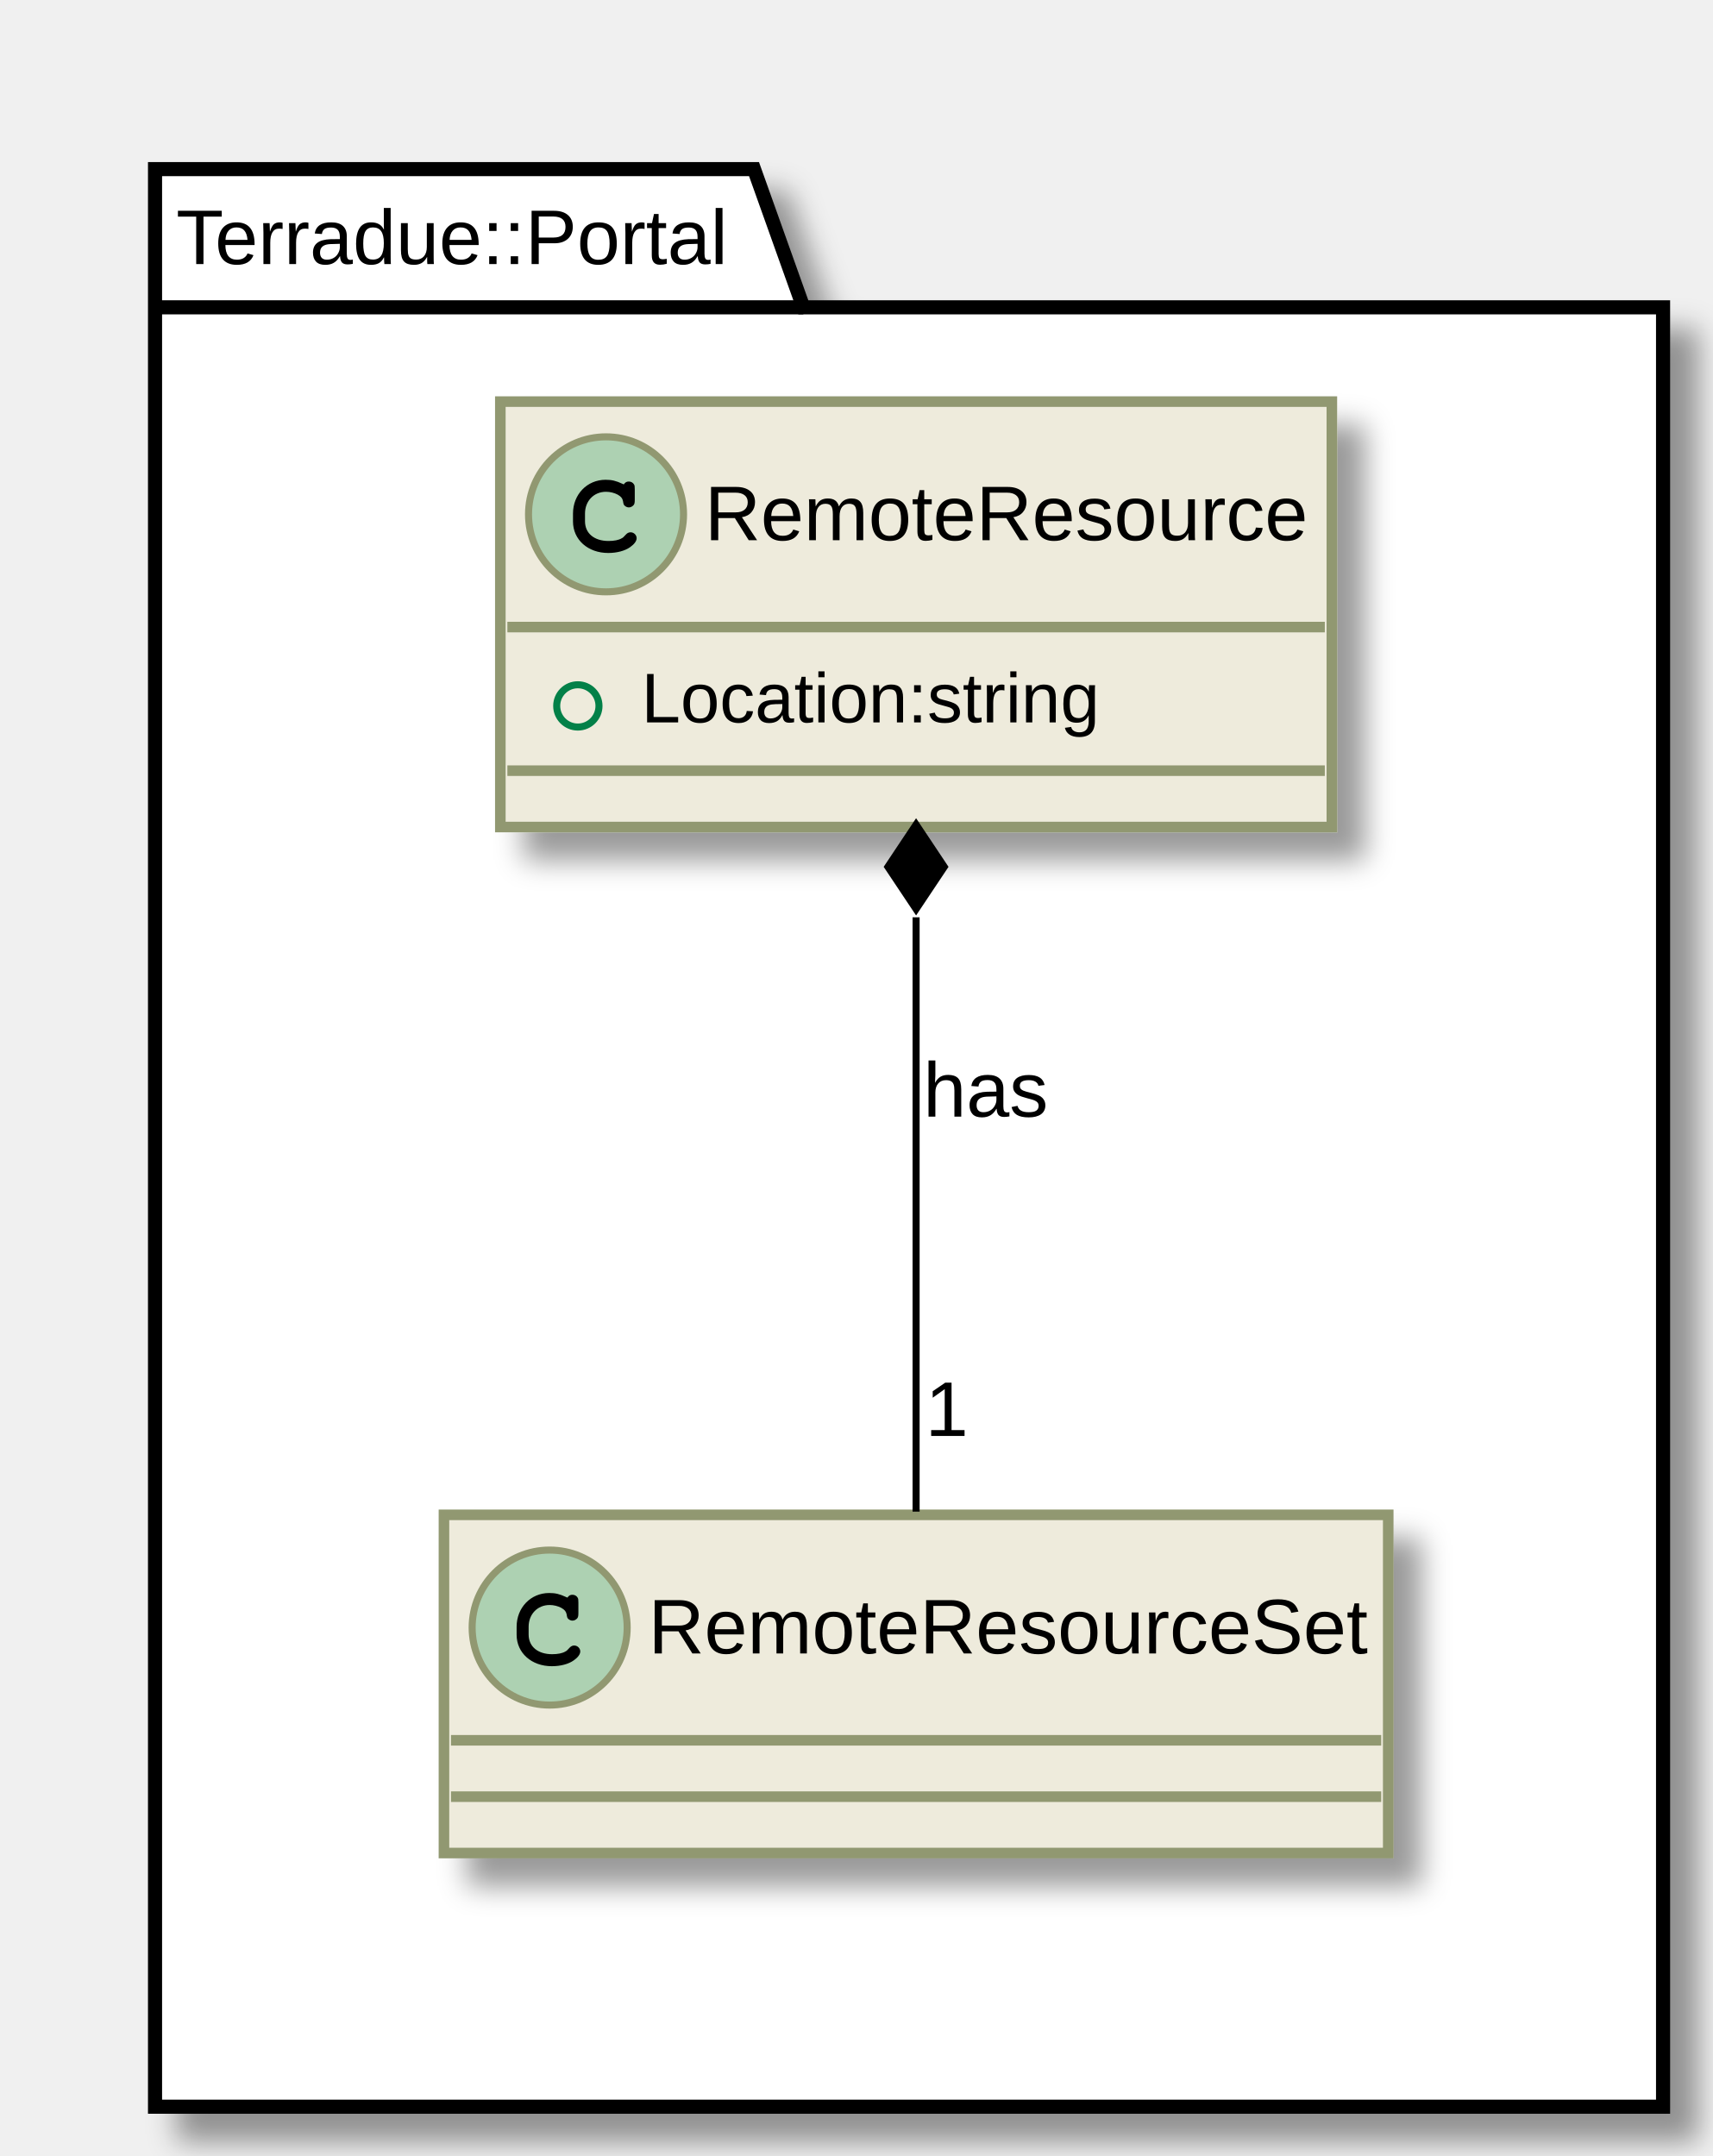
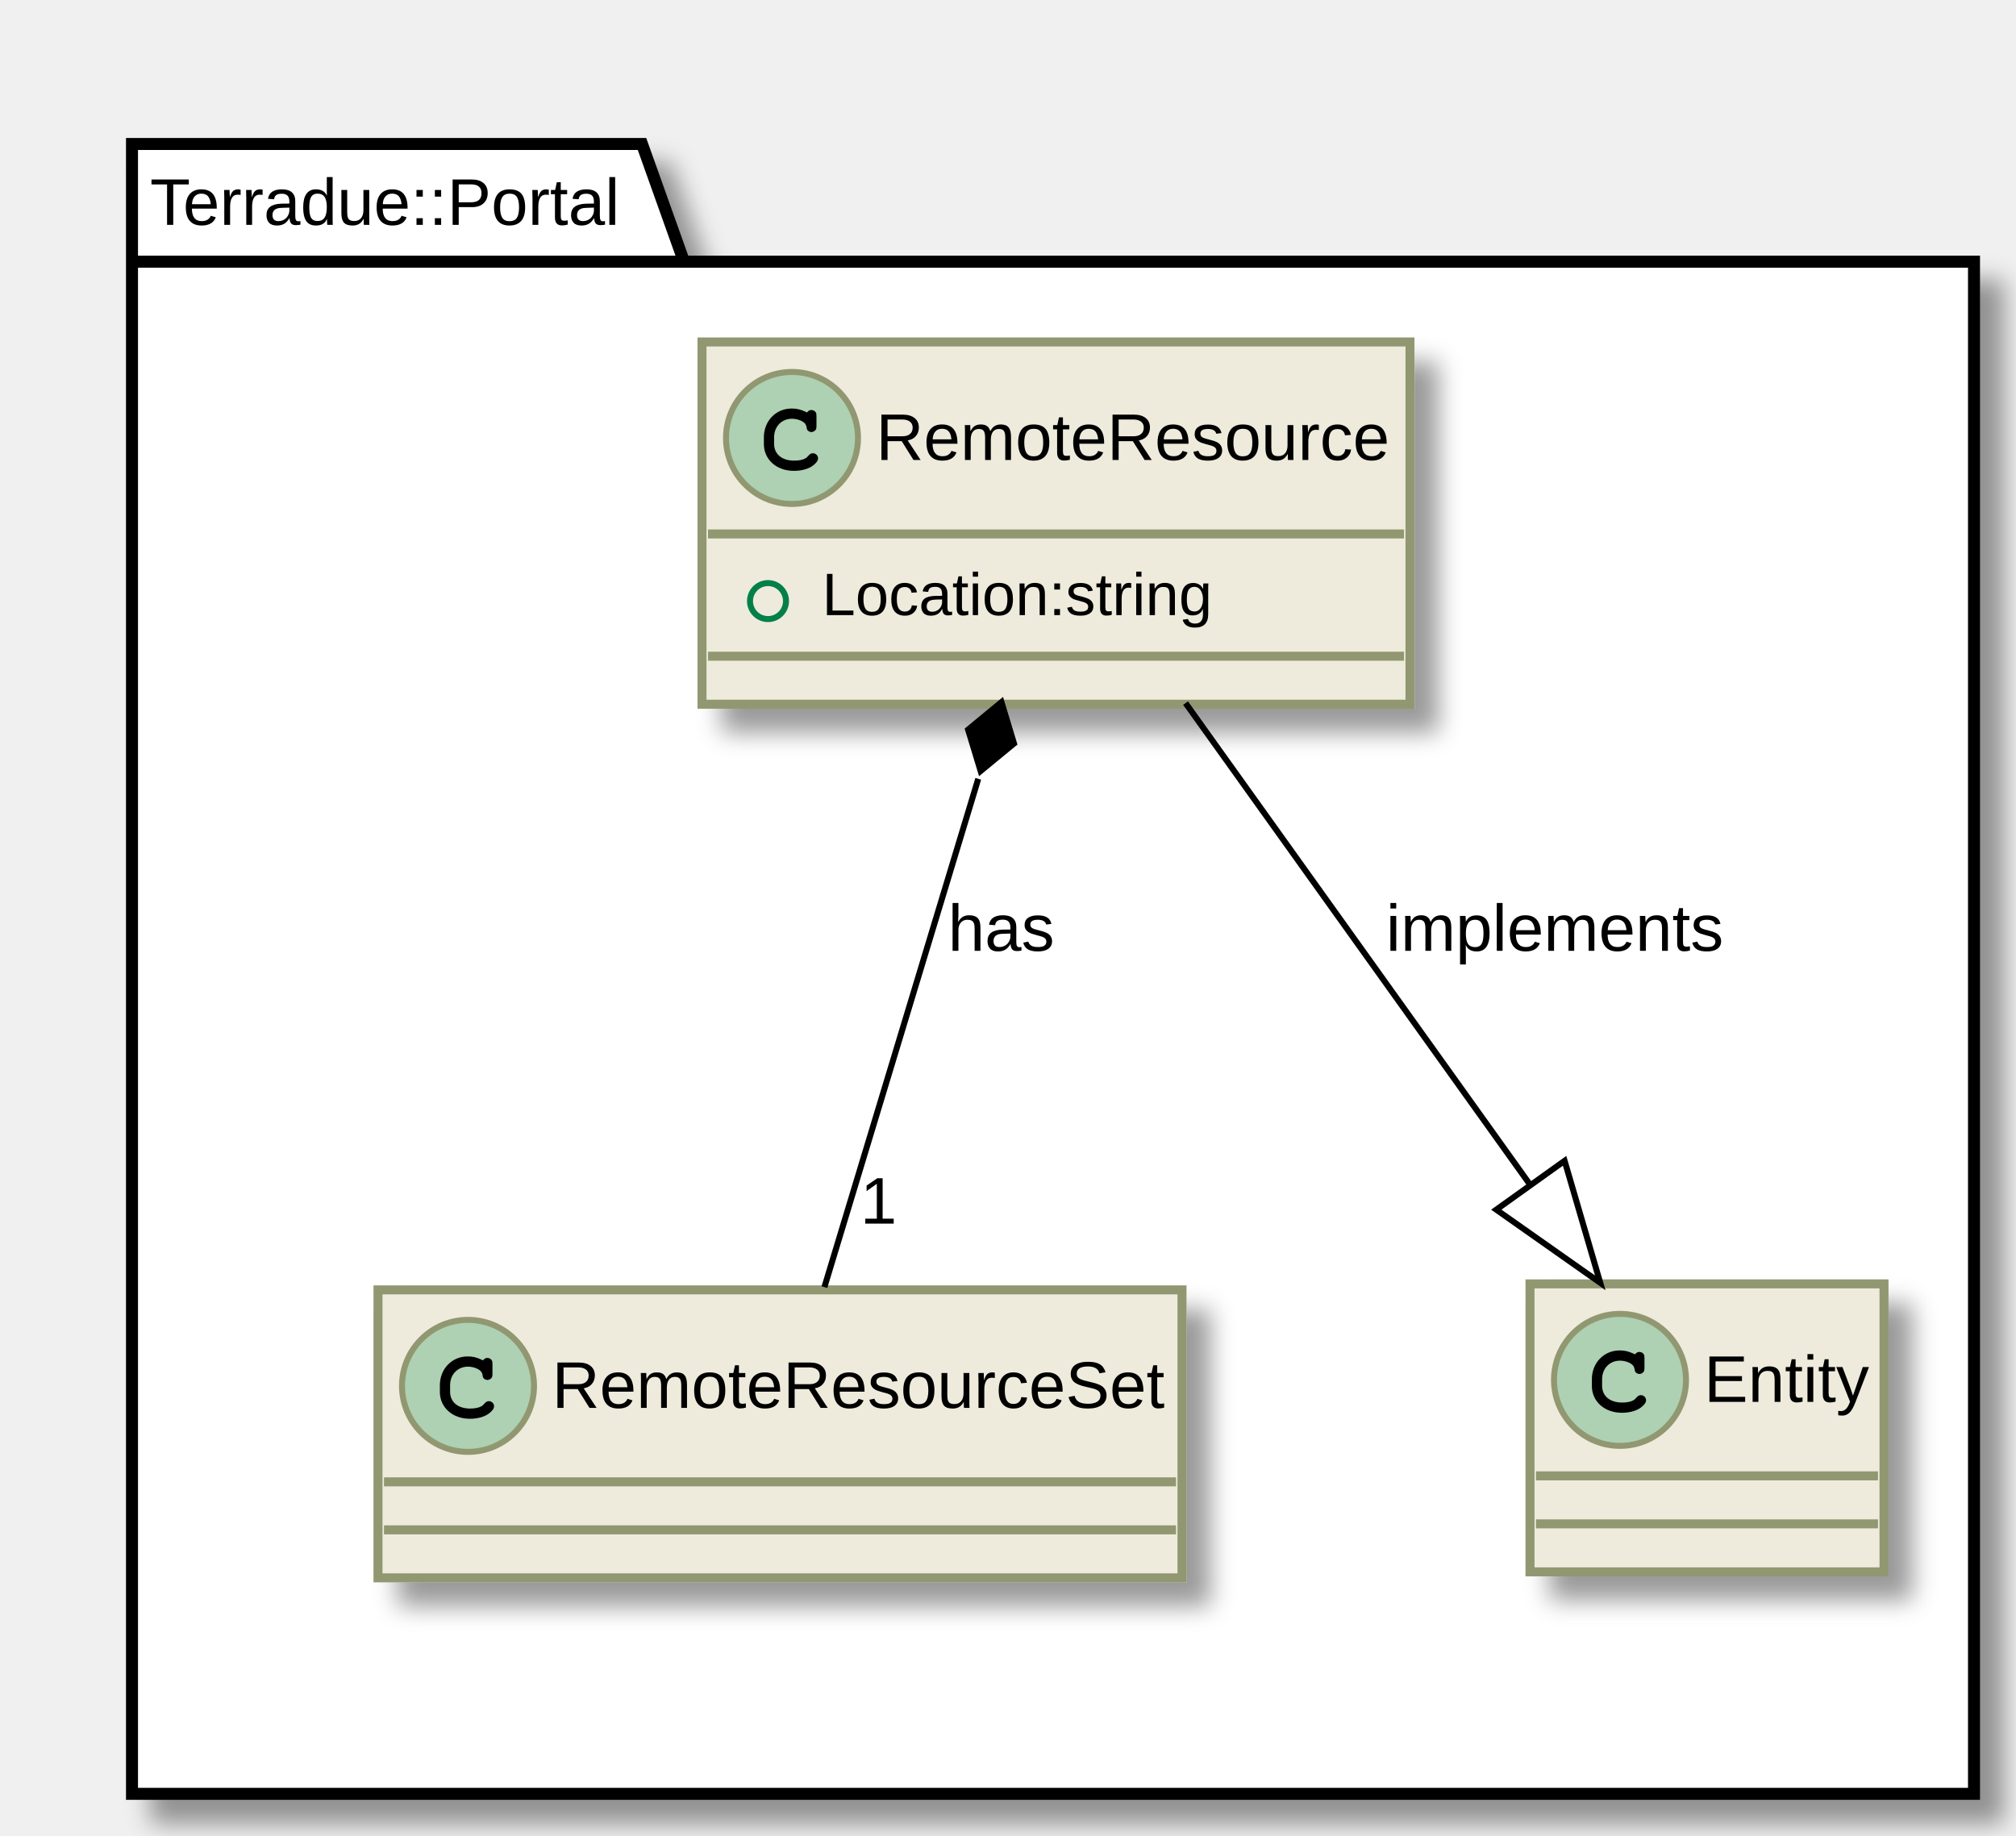
- <svg xmlns="http://www.w3.org/2000/svg" xmlns:xlink="http://www.w3.org/1999/xlink" height="306pt" style="width:243px;height:306px;" version="1.1" viewBox="0 0 243 306" width="243pt">
+ <svg xmlns="http://www.w3.org/2000/svg" xmlns:xlink="http://www.w3.org/1999/xlink" height="306pt" style="width:336px;height:306px;" version="1.1" viewBox="0 0 336 306" width="336pt">
  <defs>
    <filter height="300%" id="f1" width="300%" x="-1" y="-1">
      <feGaussianBlur result="blurOut" stdDeviation="2.0" />
      <feColorMatrix in="blurOut" result="blurOut2" type="matrix" values="0 0 0 0 0 0 0 0 0 0 0 0 0 0 0 0 0 0 .4 0" />
      <feOffset dx="4.0" dy="4.0" in="blurOut2" result="blurOut3" />
      <feBlend in="SourceGraphic" in2="blurOut3" mode="normal" />
    </filter>
  </defs>
  <g>
-     <polygon fill="#FFFFFF" filter="url(#f1)" points="22,24,107,24,114,43.618,236,43.618,236,299,22,299,22,24" style="stroke: #000000; stroke-width: 2.0;" />
+     <polygon fill="#FFFFFF" filter="url(#f1)" points="22,24,107,24,114,43.618,329,43.618,329,299,22,299,22,24" style="stroke: #000000; stroke-width: 2.0;" />
    <line style="stroke: #000000; stroke-width: 2.0;" x1="22" x2="114" y1="43.618" y2="43.618" />
    <text fill="#000000" font-family="Arial" font-size="11" lengthAdjust="spacingAndGlyphs" textLength="79" x="25" y="37.483">Terradue::Portal</text>
    <a target="_top" xlink:href="../information/classes/class_terradue_1_1_portal_1_1_remote_resource.html" xlink:title="../information/classes/class_terradue_1_1_portal_1_1_remote_resource.html">
-       <rect fill="#EEEBDC" filter="url(#f1)" height="60.38" style="stroke: #919871; stroke-width: 1.5;" width="118" x="71" y="57" />
-       <ellipse cx="86" cy="73" fill="#ADD1B2" rx="11" ry="11" style="stroke: #919871; stroke-width: 1.0;" />
-       <path d="M88.344,68.672 C87.406,68.234 86.812,68.094 85.938,68.094 C83.312,68.094 81.312,70.172 81.312,72.891 L81.312,74.016 C81.312,76.594 83.422,78.484 86.312,78.484 C87.531,78.484 88.688,78.188 89.438,77.641 C90.016,77.234 90.344,76.781 90.344,76.391 C90.344,75.938 89.953,75.547 89.484,75.547 C89.266,75.547 89.062,75.625 88.875,75.812 C88.422,76.297 88.422,76.297 88.234,76.391 C87.812,76.656 87.125,76.781 86.359,76.781 C84.312,76.781 83.016,75.688 83.016,73.984 L83.016,72.891 C83.016,71.109 84.266,69.797 86,69.797 C86.578,69.797 87.188,69.953 87.656,70.203 C88.141,70.484 88.312,70.703 88.406,71.109 C88.469,71.516 88.5,71.641 88.641,71.766 C88.781,71.906 89.016,72.016 89.234,72.016 C89.5,72.016 89.766,71.875 89.938,71.656 C90.047,71.5 90.078,71.312 90.078,70.891 L90.078,69.469 C90.078,69.031 90.062,68.906 89.969,68.75 C89.812,68.484 89.531,68.344 89.234,68.344 C88.938,68.344 88.734,68.438 88.516,68.75 L88.344,68.672 Z " />
-       <text fill="#000000" font-family="Arial" font-size="11" lengthAdjust="spacingAndGlyphs" textLength="86" x="100" y="76.674">RemoteResource</text>
-       <line style="stroke: #919871; stroke-width: 1.5;" x1="72" x2="188" y1="89" y2="89" />
-       <ellipse cx="82" cy="100.19" fill="none" rx="3" ry="3" style="stroke: #038048; stroke-width: 1.0;" />
-       <text fill="#000000" font-family="Arial" font-size="10" lengthAdjust="spacingAndGlyphs" textLength="68" x="91" y="102.53">Location:string</text>
-       <line style="stroke: #919871; stroke-width: 1.5;" x1="72" x2="188" y1="109.38" y2="109.38" />
+       <rect fill="#EEEBDC" filter="url(#f1)" height="60.38" style="stroke: #919871; stroke-width: 1.5;" width="118" x="117" y="57" />
+       <ellipse cx="132" cy="73" fill="#ADD1B2" rx="11" ry="11" style="stroke: #919871; stroke-width: 1.0;" />
+       <path d="M134.344,68.672 C133.406,68.234 132.812,68.094 131.938,68.094 C129.312,68.094 127.312,70.172 127.312,72.891 L127.312,74.016 C127.312,76.594 129.422,78.484 132.312,78.484 C133.531,78.484 134.688,78.188 135.438,77.641 C136.016,77.234 136.344,76.781 136.344,76.391 C136.344,75.938 135.953,75.547 135.484,75.547 C135.266,75.547 135.062,75.625 134.875,75.812 C134.422,76.297 134.422,76.297 134.234,76.391 C133.812,76.656 133.125,76.781 132.359,76.781 C130.312,76.781 129.016,75.688 129.016,73.984 L129.016,72.891 C129.016,71.109 130.266,69.797 132,69.797 C132.578,69.797 133.188,69.953 133.656,70.203 C134.141,70.484 134.312,70.703 134.406,71.109 C134.469,71.516 134.5,71.641 134.641,71.766 C134.781,71.906 135.016,72.016 135.234,72.016 C135.5,72.016 135.766,71.875 135.938,71.656 C136.047,71.5 136.078,71.312 136.078,70.891 L136.078,69.469 C136.078,69.031 136.062,68.906 135.969,68.75 C135.812,68.484 135.531,68.344 135.234,68.344 C134.938,68.344 134.734,68.438 134.516,68.75 L134.344,68.672 Z " />
+       <text fill="#000000" font-family="Arial" font-size="11" lengthAdjust="spacingAndGlyphs" textLength="86" x="146" y="76.674">RemoteResource</text>
+       <line style="stroke: #919871; stroke-width: 1.5;" x1="118" x2="234" y1="89" y2="89" />
+       <ellipse cx="128" cy="100.19" fill="none" rx="3" ry="3" style="stroke: #038048; stroke-width: 1.0;" />
+       <text fill="#000000" font-family="Arial" font-size="10" lengthAdjust="spacingAndGlyphs" textLength="68" x="137" y="102.53">Location:string</text>
+       <line style="stroke: #919871; stroke-width: 1.5;" x1="118" x2="234" y1="109.38" y2="109.38" />
    </a>
    <rect fill="#EEEBDC" filter="url(#f1)" height="48" style="stroke: #919871; stroke-width: 1.5;" width="134" x="63" y="215" />
    <ellipse cx="78" cy="231" fill="#ADD1B2" rx="11" ry="11" style="stroke: #919871; stroke-width: 1.0;" />
    <path d="M80.344,226.672 C79.406,226.234 78.812,226.094 77.938,226.094 C75.312,226.094 73.312,228.172 73.312,230.891 L73.312,232.016 C73.312,234.594 75.422,236.484 78.312,236.484 C79.531,236.484 80.688,236.188 81.438,235.641 C82.016,235.234 82.344,234.781 82.344,234.391 C82.344,233.938 81.953,233.547 81.484,233.547 C81.266,233.547 81.062,233.625 80.875,233.812 C80.422,234.297 80.422,234.297 80.234,234.391 C79.812,234.656 79.125,234.781 78.359,234.781 C76.312,234.781 75.016,233.688 75.016,231.984 L75.016,230.891 C75.016,229.109 76.266,227.797 78,227.797 C78.578,227.797 79.188,227.953 79.656,228.203 C80.141,228.484 80.312,228.703 80.406,229.109 C80.469,229.516 80.5,229.641 80.641,229.766 C80.781,229.906 81.016,230.016 81.234,230.016 C81.5,230.016 81.766,229.875 81.938,229.656 C82.047,229.5 82.078,229.312 82.078,228.891 L82.078,227.469 C82.078,227.031 82.062,226.906 81.969,226.75 C81.812,226.484 81.531,226.344 81.234,226.344 C80.938,226.344 80.734,226.438 80.516,226.75 L80.344,226.672 Z " />
    <text fill="#000000" font-family="Arial" font-size="11" lengthAdjust="spacingAndGlyphs" textLength="102" x="92" y="234.674">RemoteResourceSet</text>
    <line style="stroke: #919871; stroke-width: 1.5;" x1="64" x2="196" y1="247" y2="247" />
    <line style="stroke: #919871; stroke-width: 1.5;" x1="64" x2="196" y1="255" y2="255" />
-     <path d="M130,130.189 C130,157.511 130,191.834 130,214.544 " fill="none" style="stroke: #000000; stroke-width: 1.0;" />
-     <polygon fill="#000000" points="130,117.03,126,123.03,130,129.03,134,123.03,130,117.03" style="stroke: #000000; stroke-width: 1.0;" />
-     <text fill="#000000" font-family="Arial" font-size="11" lengthAdjust="spacingAndGlyphs" textLength="18" x="131" y="158.483">has</text>
-     <text fill="#000000" font-family="Arial" font-size="11" lengthAdjust="spacingAndGlyphs" textLength="6" x="131.297" y="203.802">1</text>
+     <rect fill="#EEEBDC" filter="url(#f1)" height="48" style="stroke: #919871; stroke-width: 1.5;" width="59" x="255" y="214" />
+     <ellipse cx="270" cy="230" fill="#ADD1B2" rx="11" ry="11" style="stroke: #919871; stroke-width: 1.0;" />
+     <path d="M272.344,225.672 C271.406,225.234 270.812,225.094 269.938,225.094 C267.312,225.094 265.312,227.172 265.312,229.891 L265.312,231.016 C265.312,233.594 267.422,235.484 270.312,235.484 C271.531,235.484 272.688,235.188 273.438,234.641 C274.016,234.234 274.344,233.781 274.344,233.391 C274.344,232.938 273.953,232.547 273.484,232.547 C273.266,232.547 273.062,232.625 272.875,232.812 C272.422,233.297 272.422,233.297 272.234,233.391 C271.812,233.656 271.125,233.781 270.359,233.781 C268.312,233.781 267.016,232.688 267.016,230.984 L267.016,229.891 C267.016,228.109 268.266,226.797 270,226.797 C270.578,226.797 271.188,226.953 271.656,227.203 C272.141,227.484 272.312,227.703 272.406,228.109 C272.469,228.516 272.5,228.641 272.641,228.766 C272.781,228.906 273.016,229.016 273.234,229.016 C273.5,229.016 273.766,228.875 273.938,228.656 C274.047,228.5 274.078,228.312 274.078,227.891 L274.078,226.469 C274.078,226.031 274.062,225.906 273.969,225.75 C273.812,225.484 273.531,225.344 273.234,225.344 C272.938,225.344 272.734,225.438 272.516,225.75 L272.344,225.672 Z " />
+     <text fill="#000000" font-family="Arial" font-size="11" lengthAdjust="spacingAndGlyphs" textLength="27" x="284" y="233.674">Entity</text>
+     <line style="stroke: #919871; stroke-width: 1.5;" x1="256" x2="313" y1="246" y2="246" />
+     <line style="stroke: #919871; stroke-width: 1.5;" x1="256" x2="313" y1="254" y2="254" />
+     <path d="M163.043,129.815 C154.756,157.197 144.305,191.73 137.401,214.544 " fill="none" style="stroke: #000000; stroke-width: 1.0;" />
+     <polygon fill="#000000" points="166.912,117.03,161.345,121.614,163.436,128.516,169.002,123.931,166.912,117.03" style="stroke: #000000; stroke-width: 1.0;" />
+     <text fill="#000000" font-family="Arial" font-size="11" lengthAdjust="spacingAndGlyphs" textLength="18" x="158" y="158.483">has</text>
+     <text fill="#000000" font-family="Arial" font-size="11" lengthAdjust="spacingAndGlyphs" textLength="6" x="143.37" y="203.957">1</text>
+     <path d="M197.596,117.194 C214.021,140.16 236.795,172 254.838,197.227 " fill="none" style="stroke: #000000; stroke-width: 1.0;" />
+     <polygon fill="none" points="260.767,193.485,266.709,213.824,249.38,201.629,260.767,193.485" style="stroke: #000000; stroke-width: 1.0;" />
+     <text fill="#000000" font-family="Arial" font-size="11" lengthAdjust="spacingAndGlyphs" textLength="55" x="231" y="158.483">implements</text>
  </g>
</svg>
